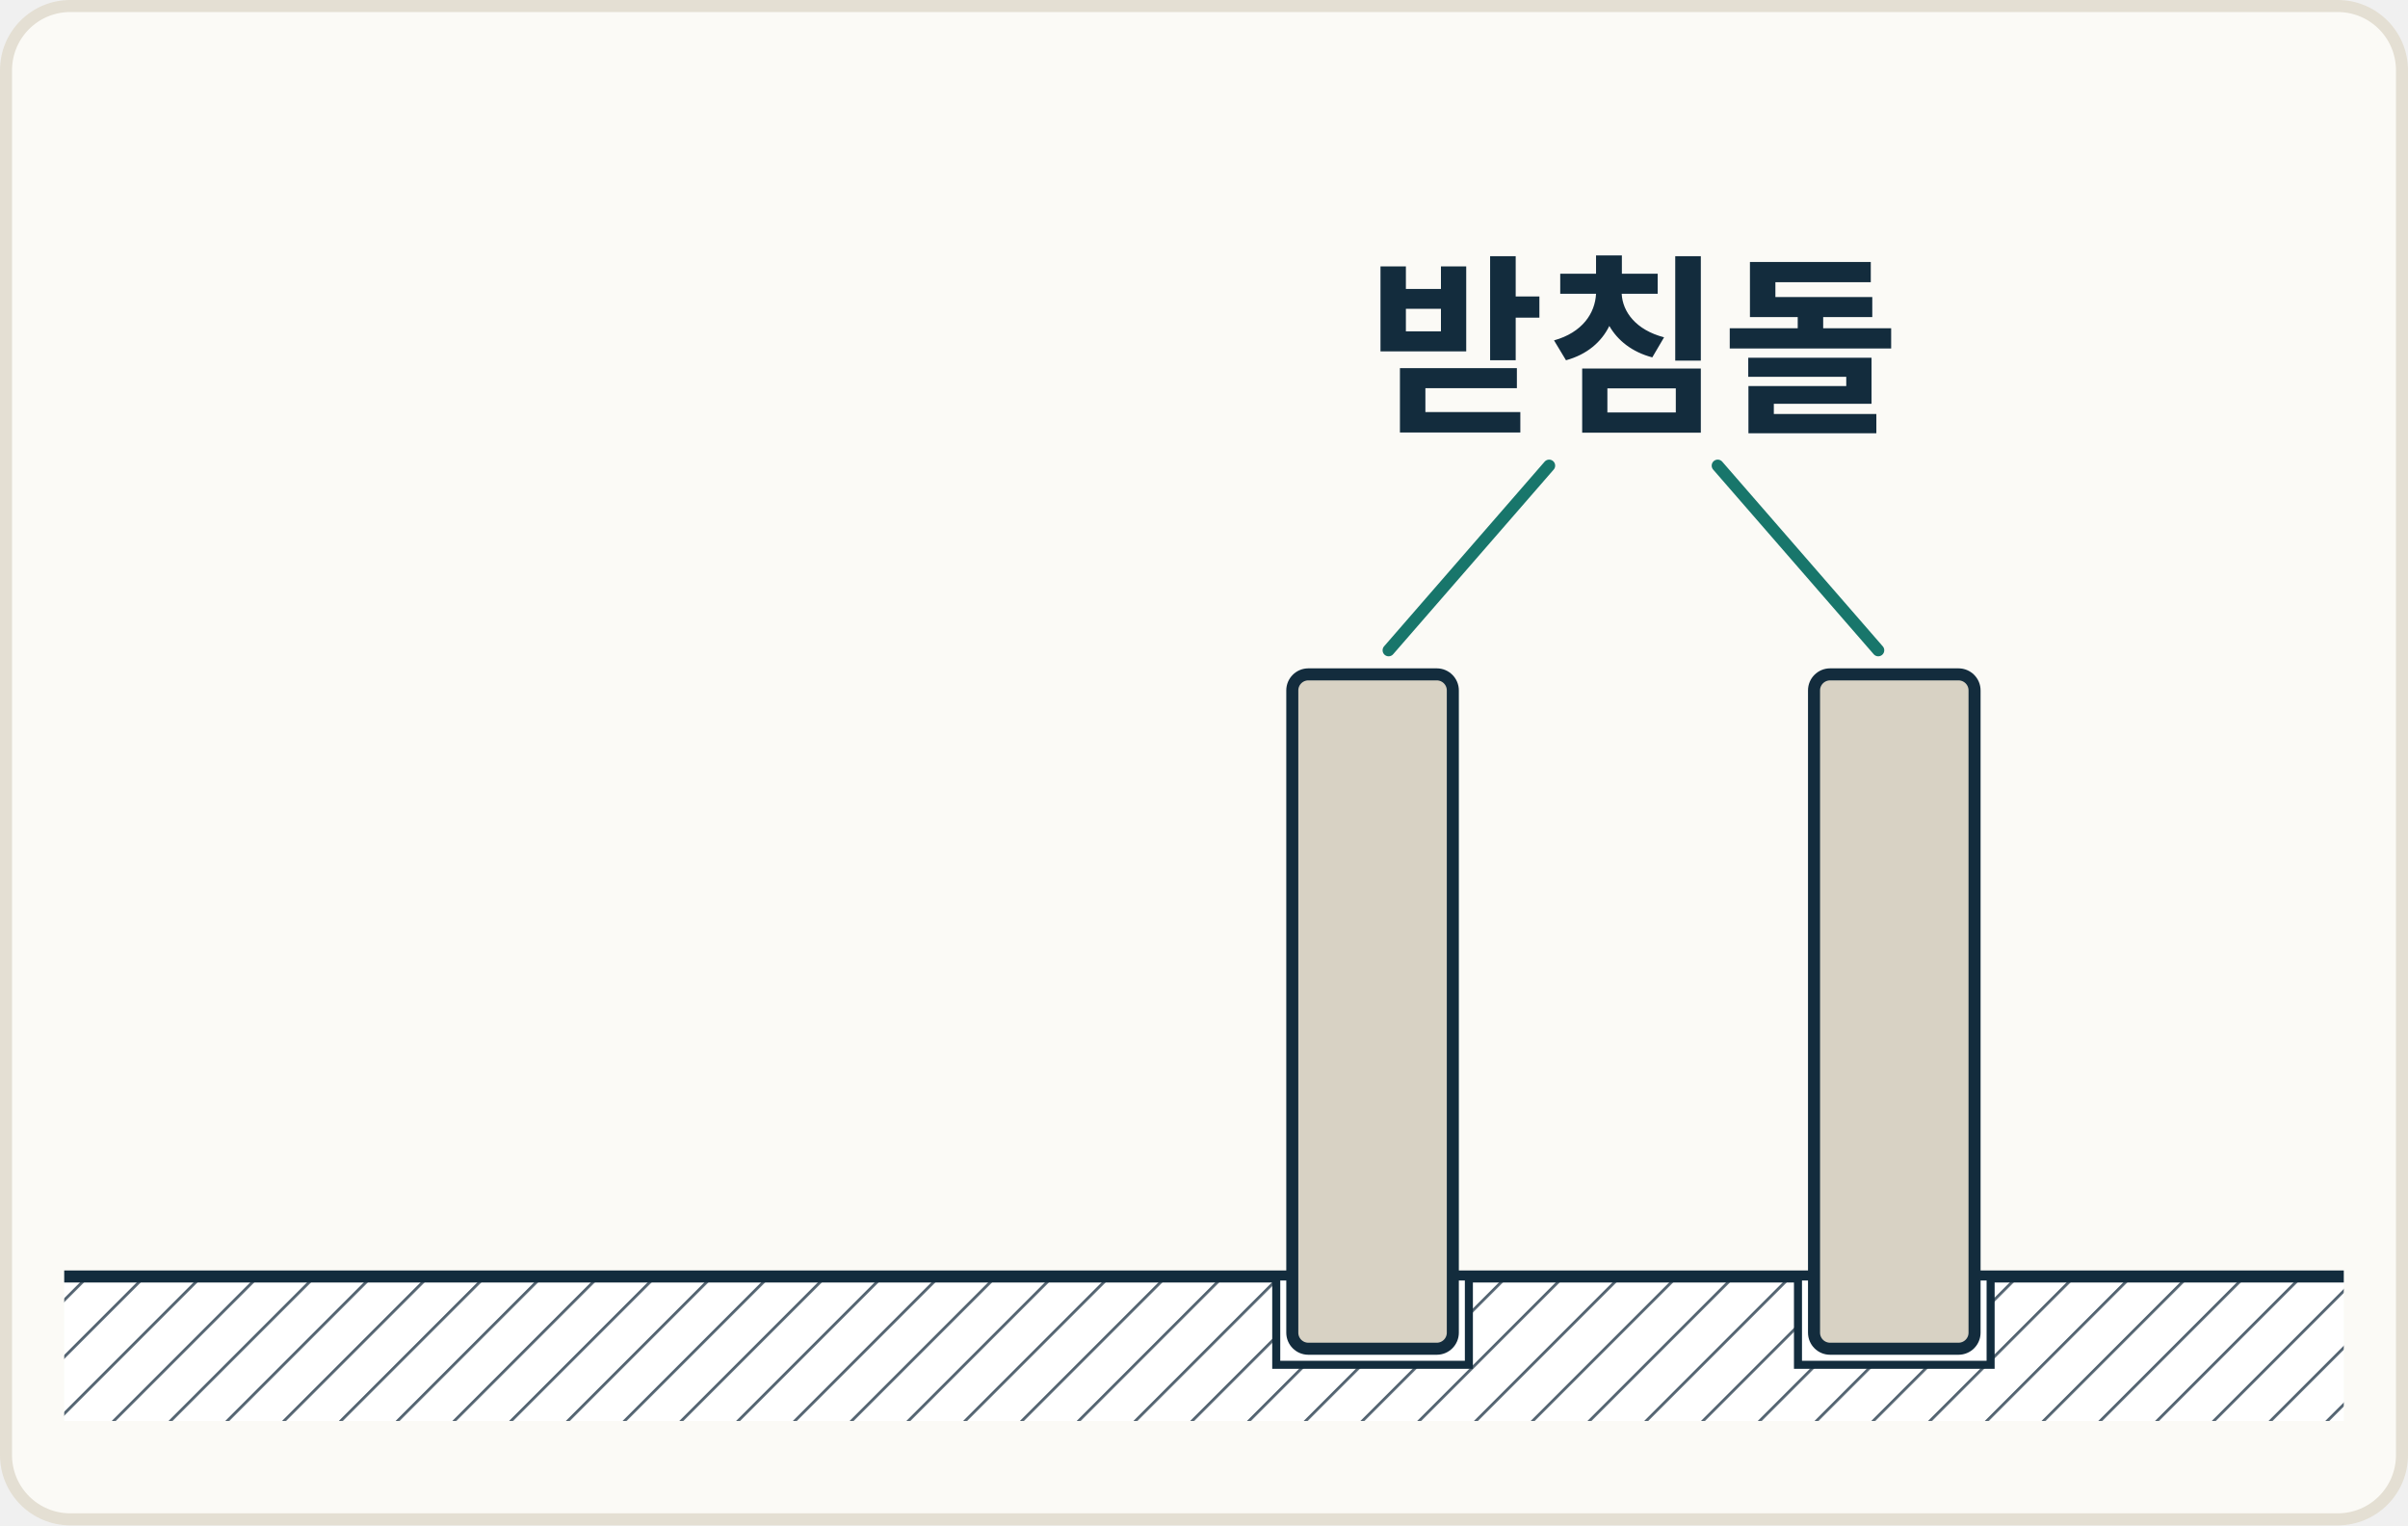
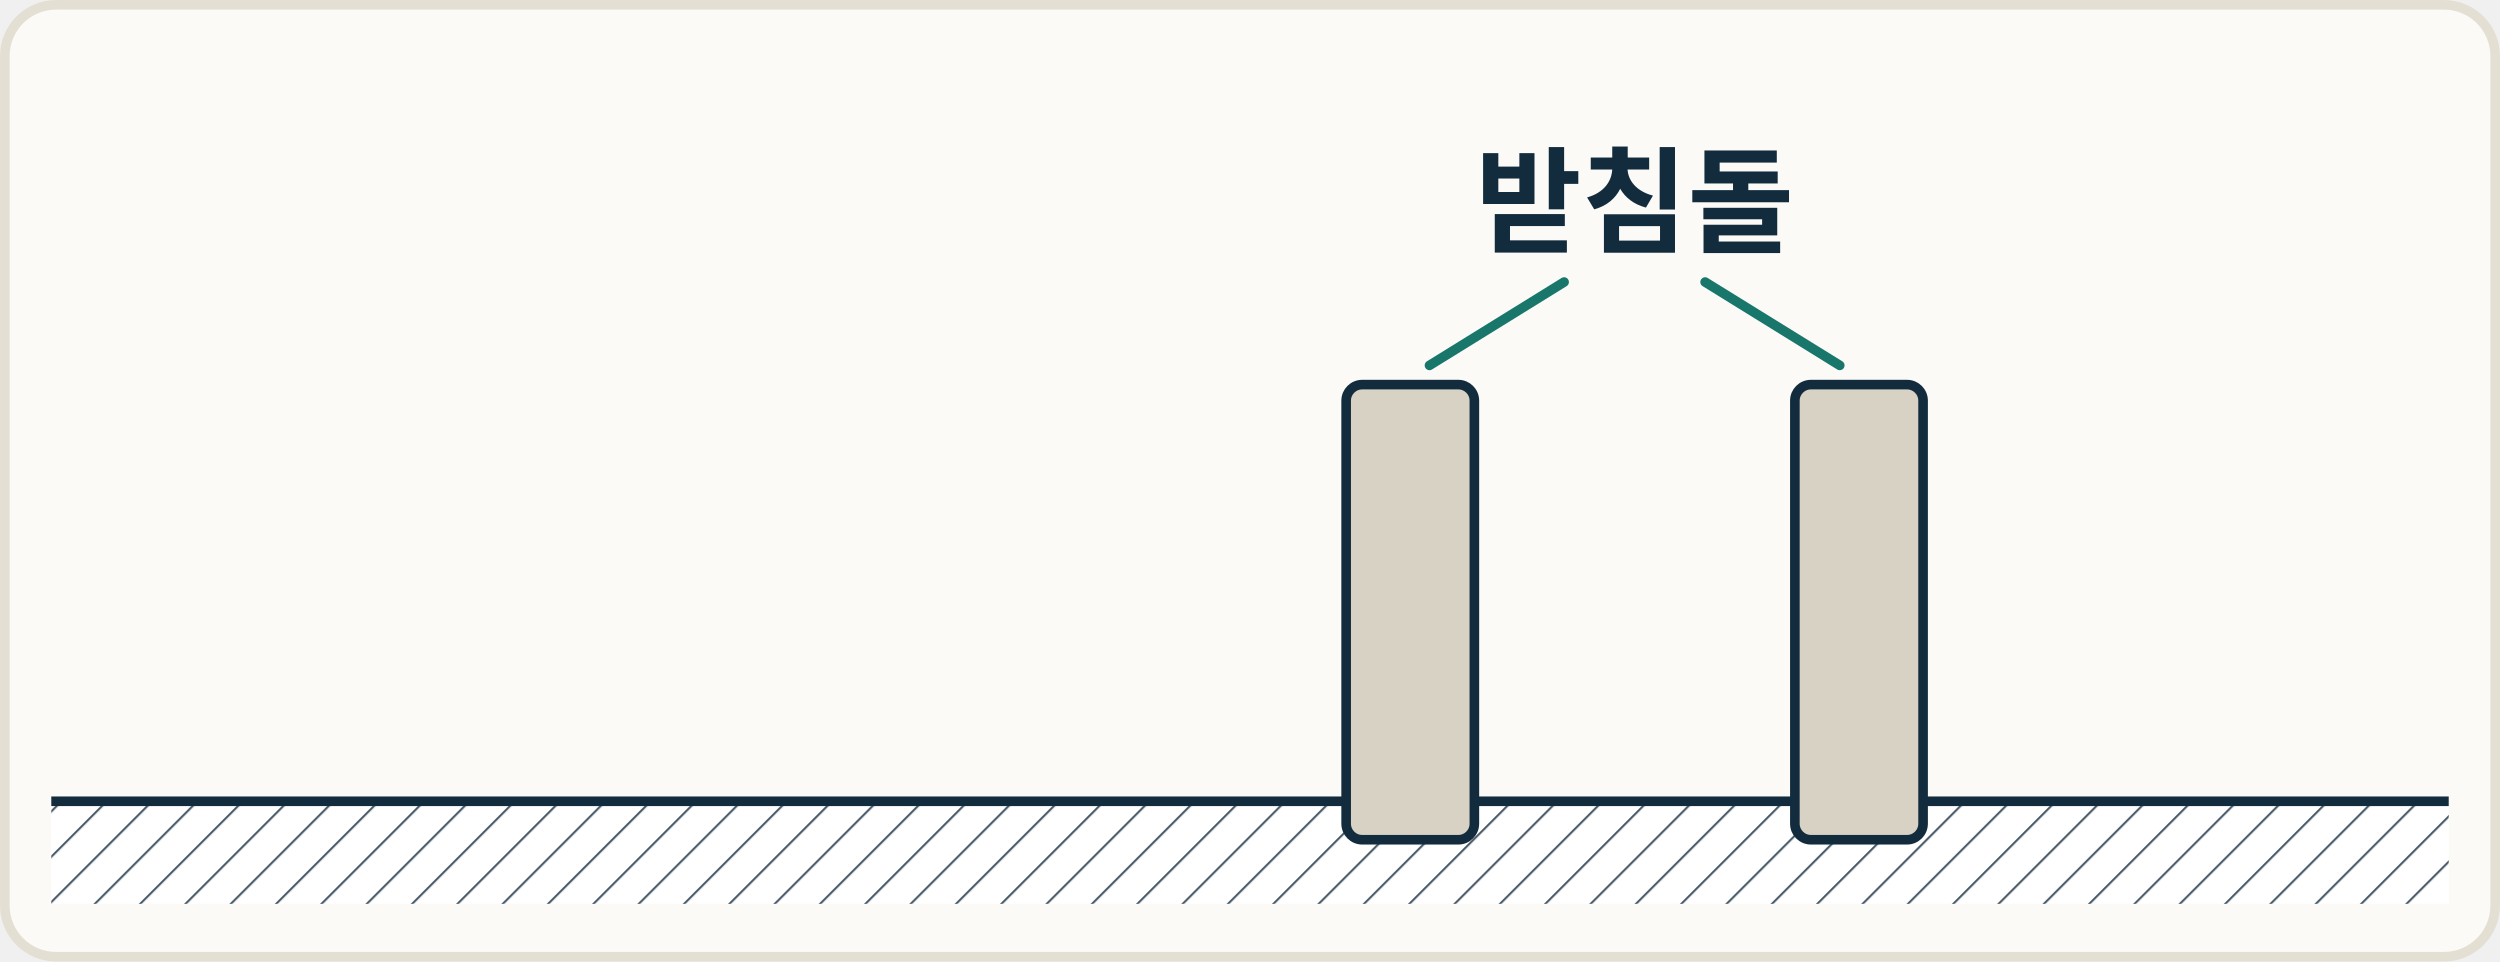
- <svg xmlns="http://www.w3.org/2000/svg" viewBox="0 0 600 380" role="img" aria-labelledby="t">
+ <svg xmlns="http://www.w3.org/2000/svg" viewBox="0 0 780 300" role="img" aria-labelledby="t">
  <defs>
    <pattern id="soil" width="12" height="12" patternUnits="userSpaceOnUse">
      <rect width="12" height="12" fill="#f3f0e8" />
      <circle cx="3" cy="3" r="1.6" fill="#586875" />
      <circle cx="9" cy="9" r="1.6" fill="#586875" />
    </pattern>
    <pattern id="earth" width="10" height="10" patternUnits="userSpaceOnUse" patternTransform="rotate(45)">
      <rect width="10" height="10" fill="#ffffff" />
      <line x1="0" y1="0" x2="0" y2="10" stroke="#586875" stroke-width="1.4" />
    </pattern>
-     <marker id="ah" viewBox="0 0 10 10" refX="7" refY="5" markerWidth="5" markerHeight="5" orient="auto-start-reverse">
+     <marker id="ah" viewBox="0 0 10 10" refX="7" refY="5" markerWidth="4" markerHeight="4" orient="auto-start-reverse">
      <path d="M0,0 L10,5 L0,10 z" fill="#18766b" />
    </marker>
  </defs>
-   <rect x="1.5" y="1.5" width="597" height="377" rx="16" fill="#fbfaf6" stroke="#e4dfd3" stroke-width="3" />
-   <rect x="16" y="318" width="568" height="36" fill="url(#earth)" />
-   <line x1="16" y1="318" x2="584" y2="318" stroke="#132c3d" stroke-width="3" />
-   <rect x="318" y="318" width="48" height="22" fill="#ffffff" stroke="#132c3d" stroke-width="2" />
-   <rect x="322" y="168" width="40" height="168" rx="4" fill="#d8d2c4" stroke="#132c3d" stroke-width="3" />
-   <rect x="448" y="318" width="48" height="22" fill="#ffffff" stroke="#132c3d" stroke-width="2" />
-   <rect x="452" y="168" width="40" height="168" rx="4" fill="#d8d2c4" stroke="#132c3d" stroke-width="3" />
-   <text x="407" y="104" font-family="Pretendard, 'Noto Sans KR', sans-serif" font-size="48" font-weight="700" fill="#132c3d" text-anchor="middle">받침돌</text>
-   <line x1="386" y1="116" x2="346" y2="162" stroke="#18766b" stroke-width="3" stroke-linecap="round" />
-   <line x1="428" y1="116" x2="468" y2="162" stroke="#18766b" stroke-width="3" stroke-linecap="round" />
+   <rect x="1.5" y="1.5" width="777" height="297" rx="16" fill="#fbfaf6" stroke="#e4dfd3" stroke-width="3" />
+   <rect x="16" y="250" width="748" height="32" fill="url(#earth)" />
+   <line x1="16" y1="250" x2="764" y2="250" stroke="#132c3d" stroke-width="3" />
+   <rect x="420" y="120" width="40" height="142" rx="5" fill="#d8d2c4" stroke="#132c3d" stroke-width="3" />
+   <rect x="560" y="120" width="40" height="142" rx="5" fill="#d8d2c4" stroke="#132c3d" stroke-width="3" />
+   <text x="510.0" y="76" font-family="Pretendard, 'Noto Sans KR', sans-serif" font-size="36" font-weight="700" fill="#132c3d" text-anchor="middle">받침돌</text>
+   <line x1="488.0" y1="88" x2="446.0" y2="114" stroke="#18766b" stroke-width="3" stroke-linecap="round" />
+   <line x1="532.0" y1="88" x2="574.0" y2="114" stroke="#18766b" stroke-width="3" stroke-linecap="round" />
</svg>
